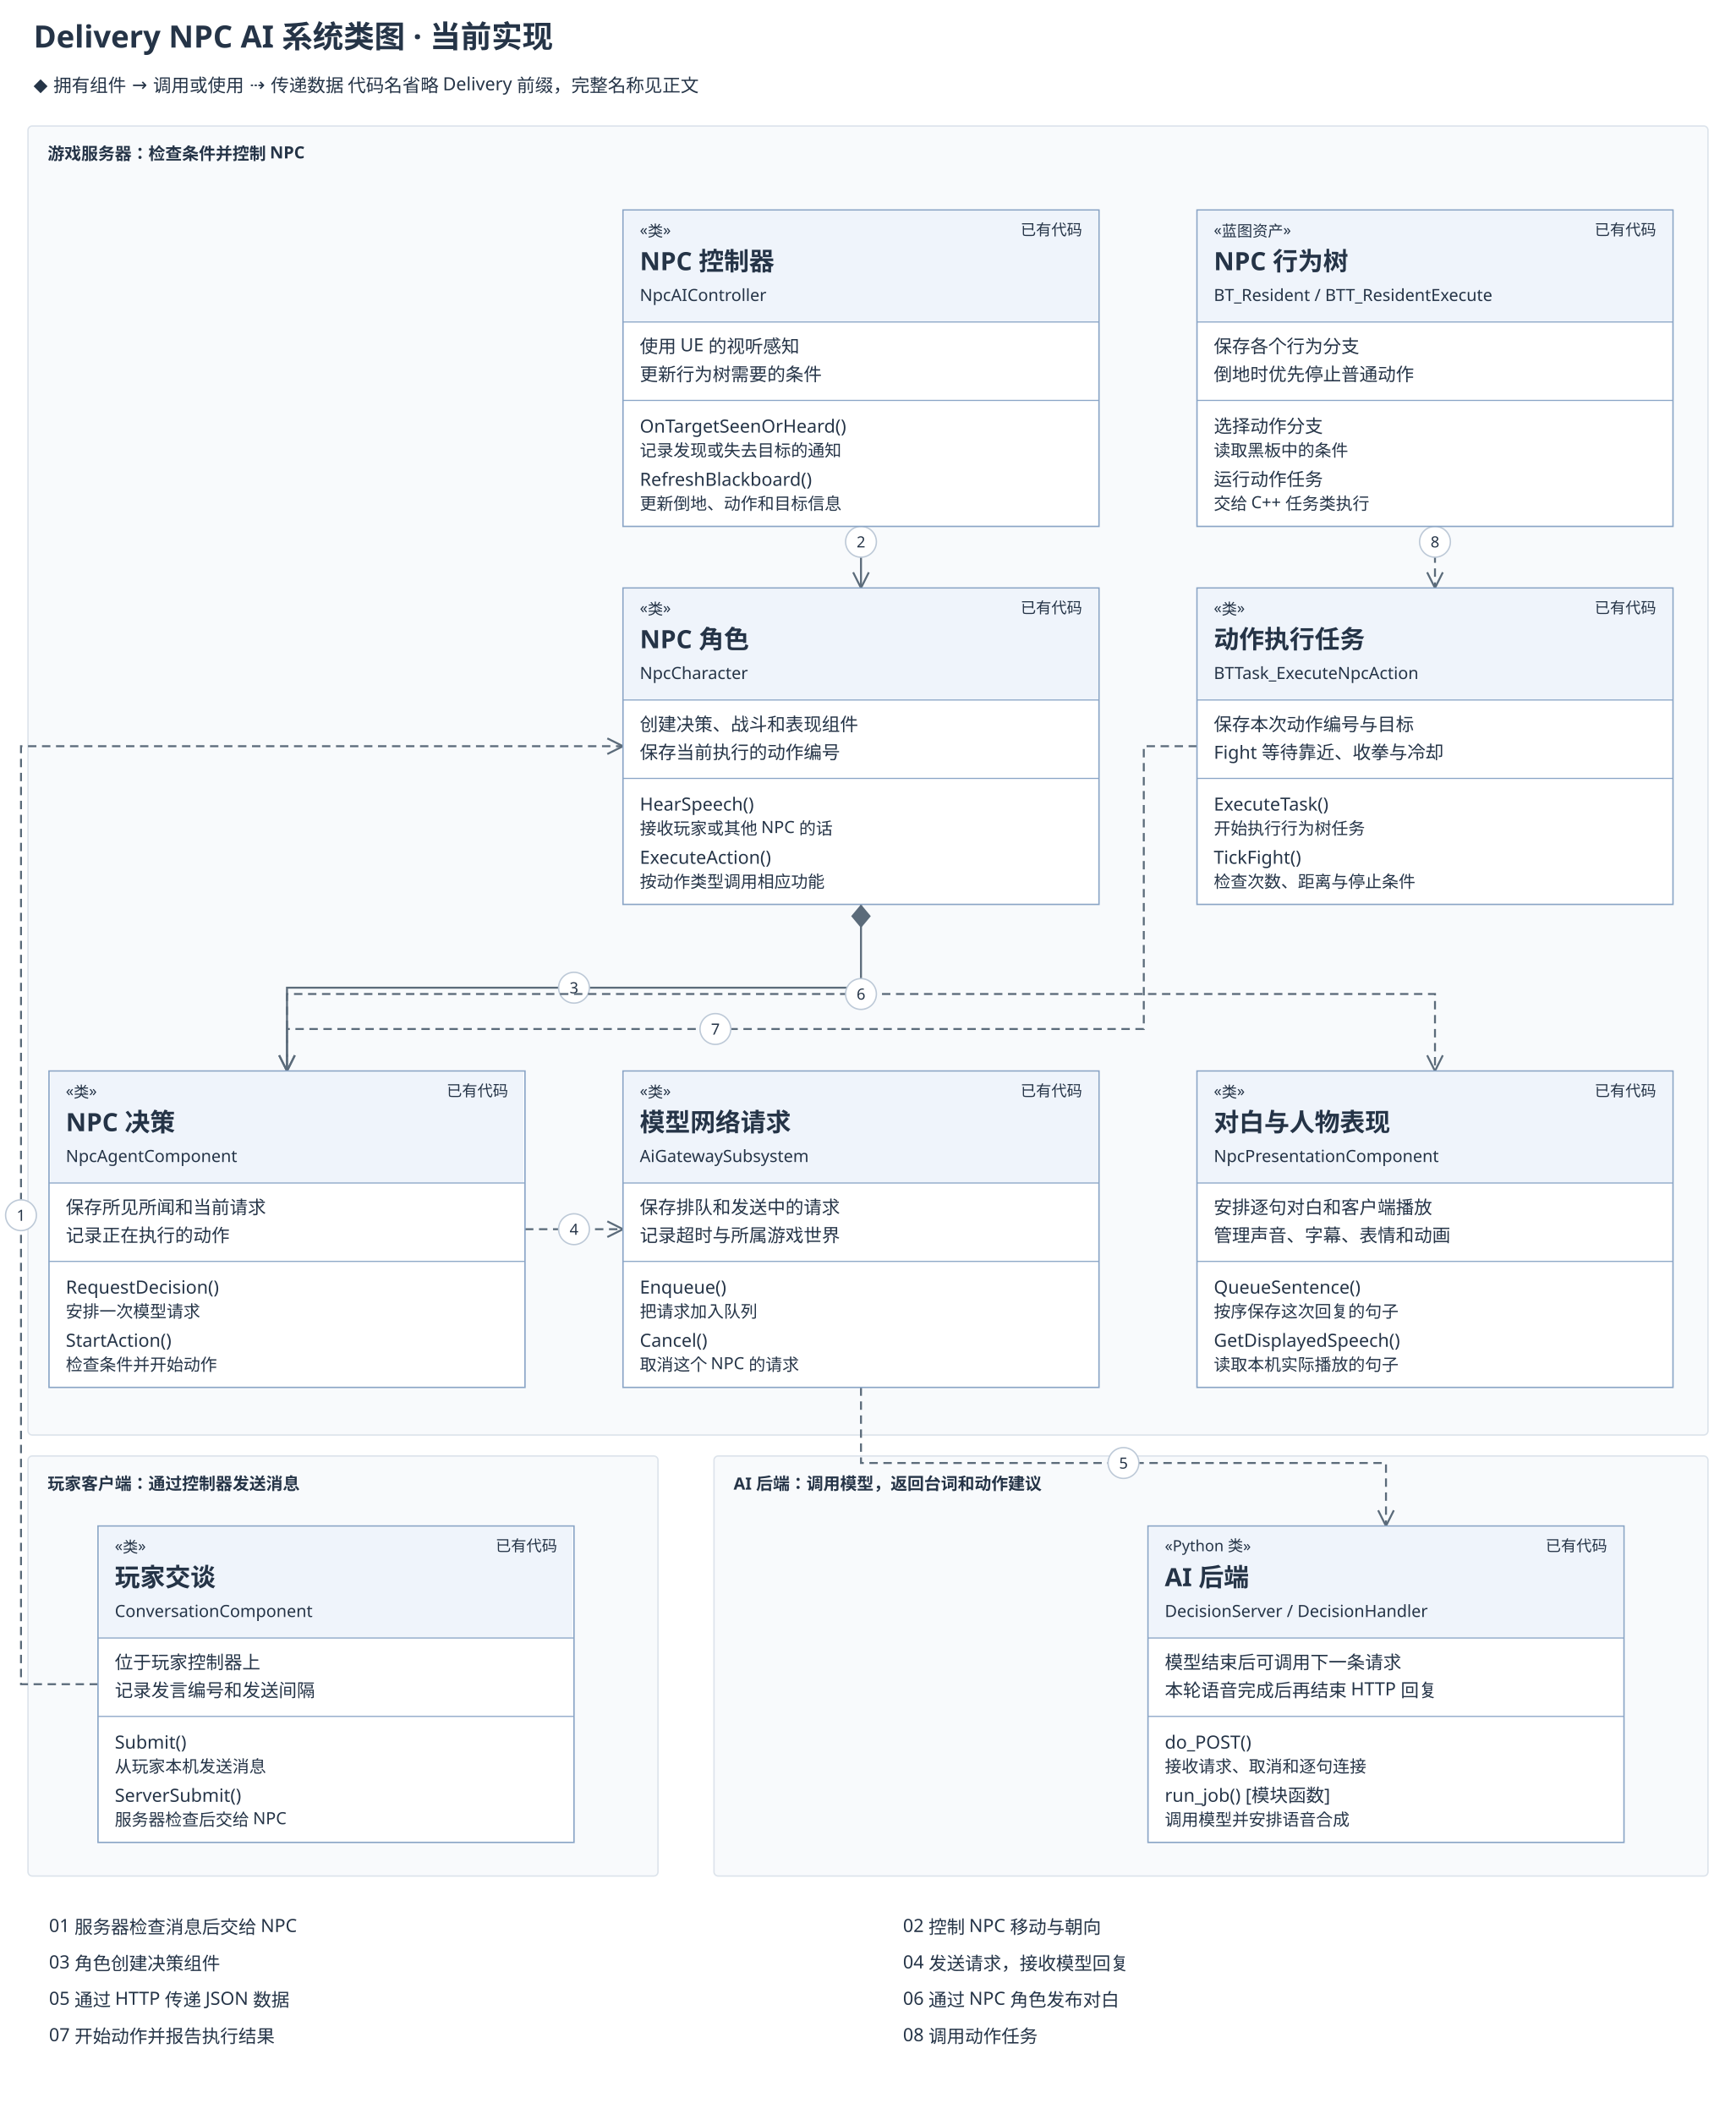
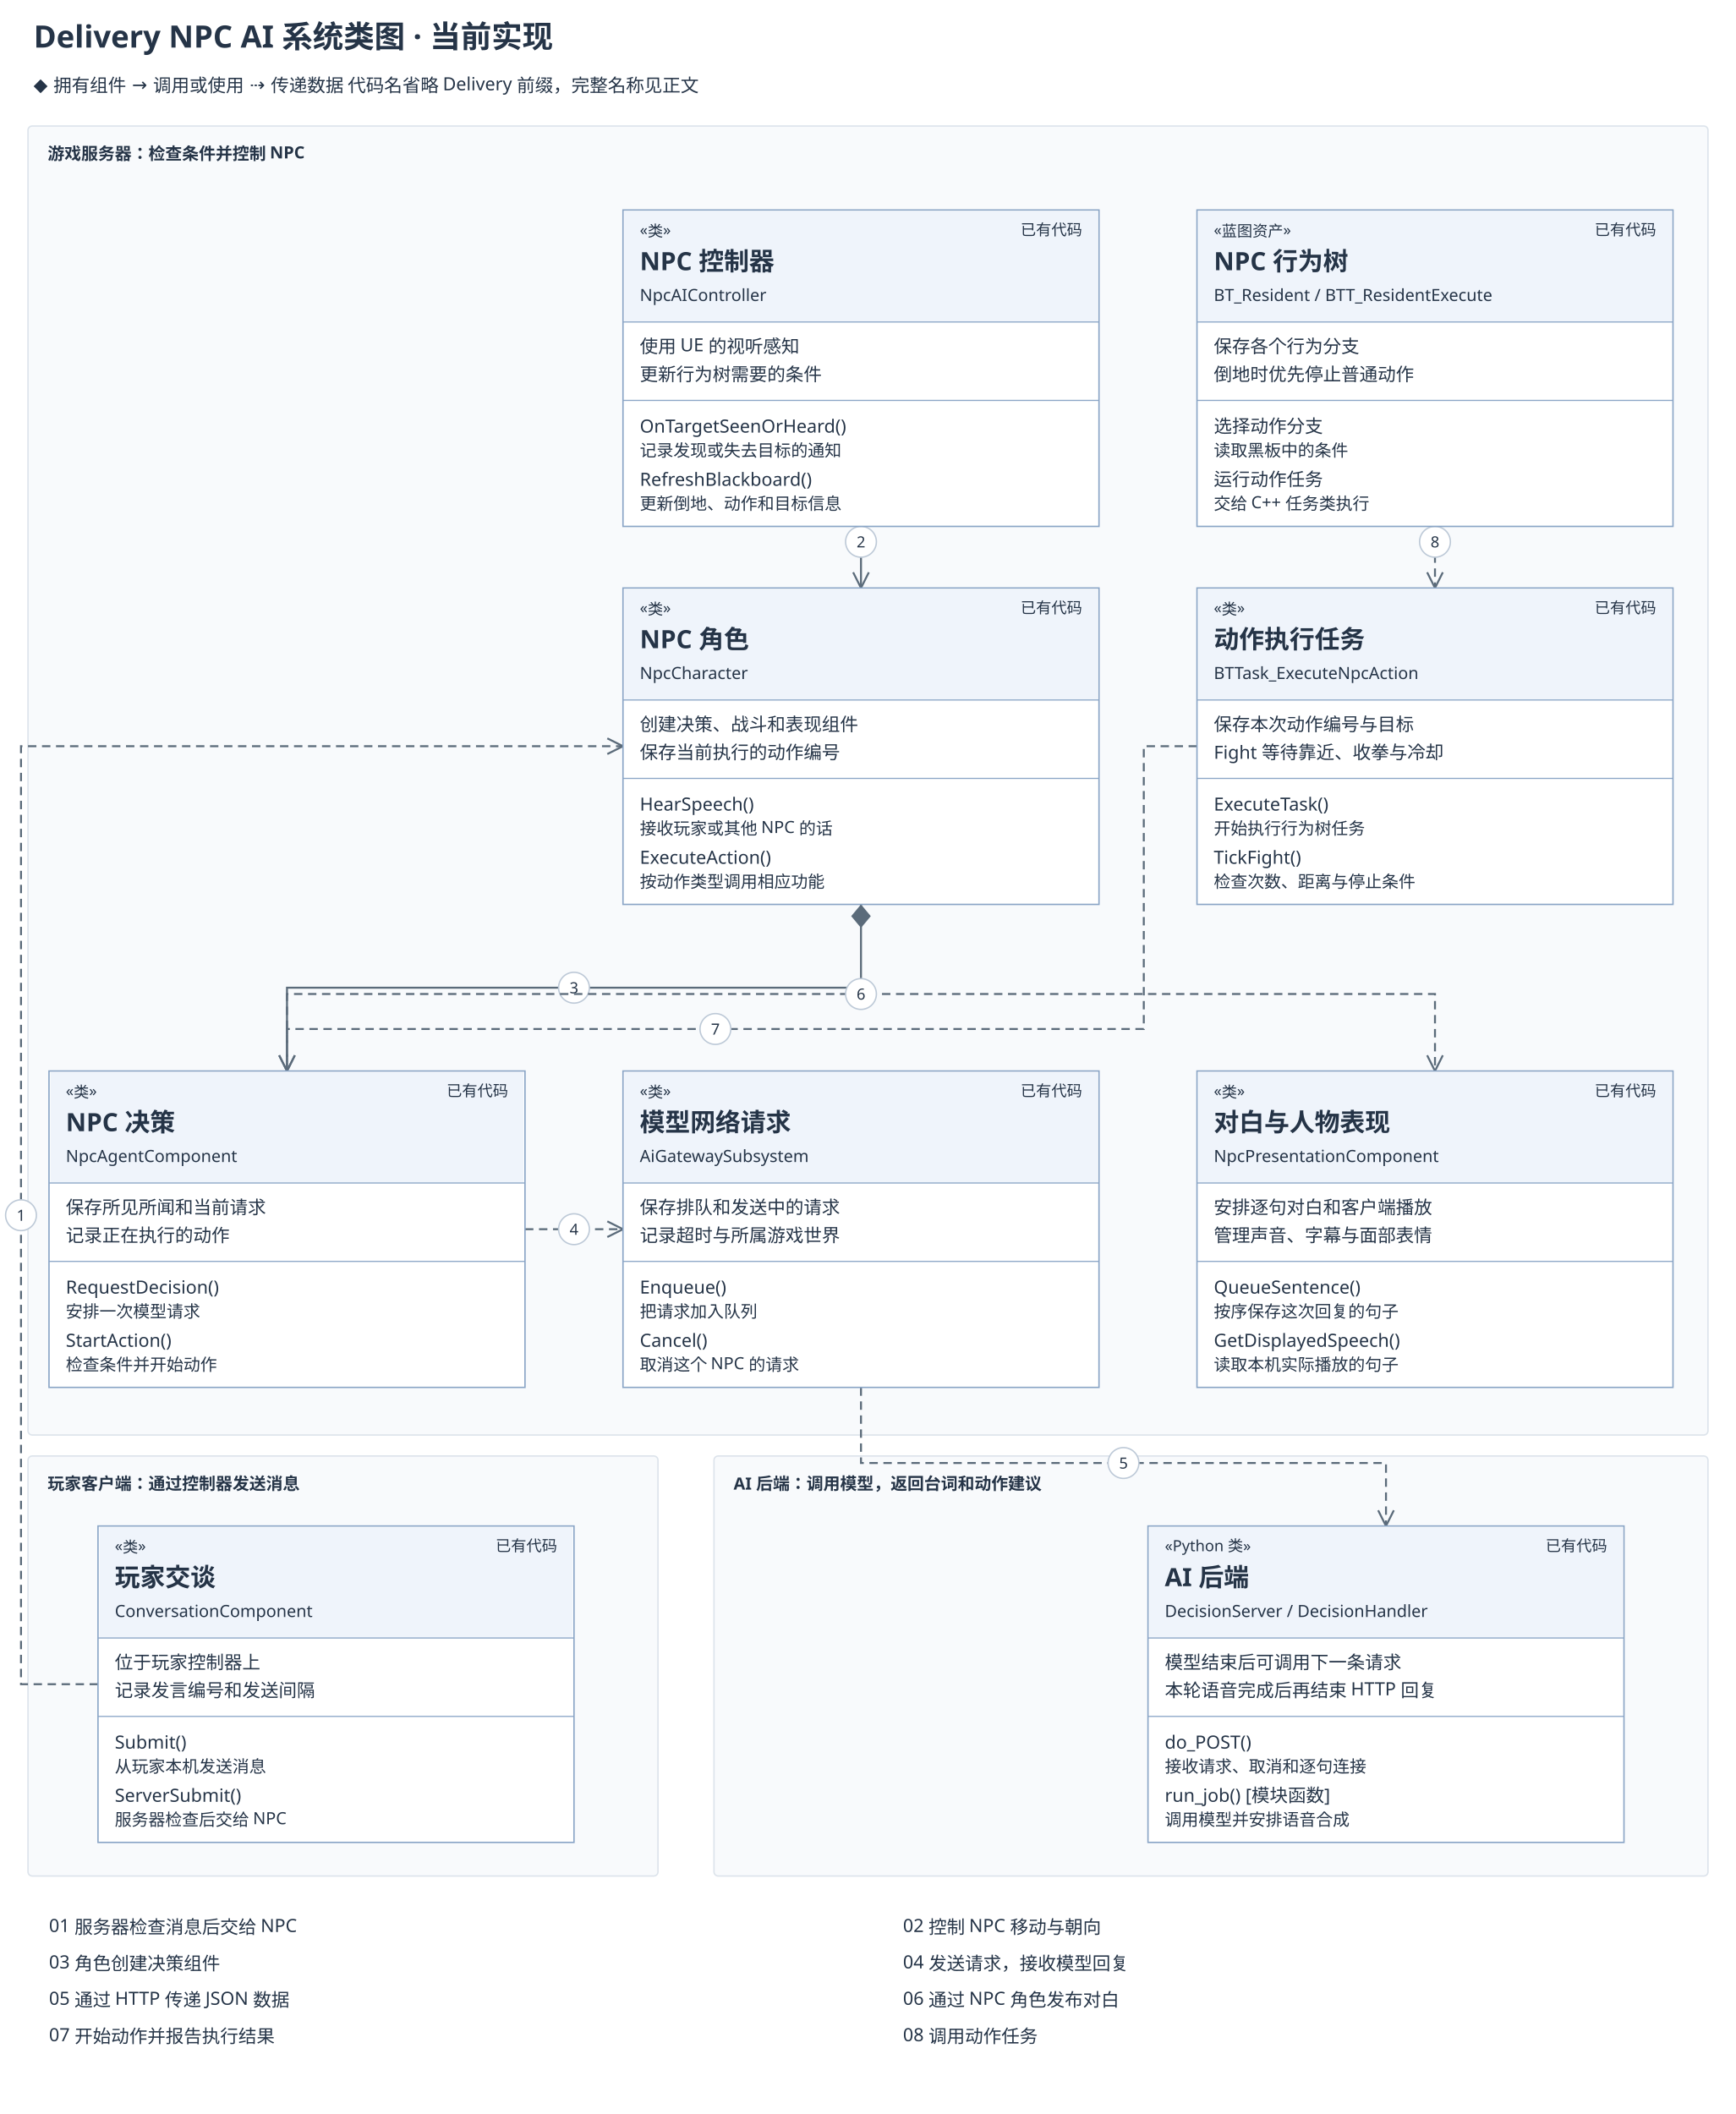
<svg xmlns="http://www.w3.org/2000/svg" width="1240" height="1510" viewBox="0 0 1240 1510" role="img" aria-label="Delivery NPC AI 系统类图 · 当前实现">
  <defs>
    <marker id="arrow" markerWidth="10" markerHeight="10" refX="9" refY="5" orient="auto">
      <path d="M1 1 L9 5 L1 9" fill="none" stroke="#5b6b7a" />
    </marker>
    <marker id="diamond" markerWidth="14" markerHeight="12" refX="1" refY="6" orient="auto">
      <path d="M1 6 L7 1 L13 6 L7 11 Z" fill="#5b6b7a" />
    </marker>
  </defs>
  <style>text{font-family:'Segoe UI','Microsoft YaHei',sans-serif;fill:#253447} .edge{fill:none;stroke:#5b6b7a;stroke-width:1.4} .lifeline{stroke:#98a5b2;stroke-dasharray:5 5} </style>
  <rect width="100%" height="100%" fill="#fff" />
  <text x="24" y="34" font-size="22" text-anchor="start" font-weight="600">Delivery NPC AI 系统类图 · 当前实现</text>
  <text x="24" y="65" font-size="13" text-anchor="start" font-weight="400">◆ 拥有组件   → 调用或使用   ⇢ 传递数据   代码名省略 Delivery 前缀，完整名称见正文</text>
  <rect x="20" y="90" width="1200" height="935" rx="3" fill="#f8fafc" stroke="#dce3eb" />
  <text x="34" y="114" font-size="12" text-anchor="start" font-weight="600">游戏服务器：检查条件并控制 NPC</text>
  <rect x="20" y="1040" width="450" height="300" rx="3" fill="#f8fafc" stroke="#dce3eb" />
  <text x="34" y="1064" font-size="12" text-anchor="start" font-weight="600">玩家客户端：通过控制器发送消息</text>
  <rect x="510" y="1040" width="710" height="300" rx="3" fill="#f8fafc" stroke="#dce3eb" />
  <text x="524" y="1064" font-size="12" text-anchor="start" font-weight="600">AI 后端：调用模型，返回台词和动作建议</text>
  <polyline class="edge" points="70,1203.0 15,1203.0 15,533.0 445,533.0" marker-end="url(#arrow)" stroke-dasharray="6 4" />
  <circle cx="15.0" cy="868.0" r="11" fill="white" stroke="#bdc9d7" />
  <text x="15.0" y="872.0" font-size="11" text-anchor="middle" font-weight="400">1</text>
  <polyline class="edge" points="615.0,376 615.0,398.0 615.0,420" marker-end="url(#arrow)" />
  <circle cx="615.0" cy="387.0" r="11" fill="white" stroke="#bdc9d7" />
  <text x="615.0" y="391.0" font-size="11" text-anchor="middle" font-weight="400">2</text>
  <polyline class="edge" points="615.0,646 615.0,705.5 205.0,705.5 205.0,765" marker-end="url(#arrow)" marker-start="url(#diamond)" />
  <circle cx="410.0" cy="705.5" r="11" fill="white" stroke="#bdc9d7" />
  <text x="410.0" y="709.5" font-size="11" text-anchor="middle" font-weight="400">3</text>
  <polyline class="edge" points="375,878.0 445,878.0" marker-end="url(#arrow)" stroke-dasharray="6 4" />
  <circle cx="410.0" cy="878.0" r="11" fill="white" stroke="#bdc9d7" />
  <text x="410.0" y="882.0" font-size="11" text-anchor="middle" font-weight="400">4</text>
  <polyline class="edge" points="615.0,991 615.0,1045 990.0,1045 990.0,1090" marker-end="url(#arrow)" stroke-dasharray="6 4" />
  <circle cx="802.5" cy="1045.0" r="11" fill="white" stroke="#bdc9d7" />
  <text x="802.5" y="1049.0" font-size="11" text-anchor="middle" font-weight="400">5</text>
  <polyline class="edge" points="205.0,765 205.0,710 1025.0,710 1025.0,765" marker-end="url(#arrow)" stroke-dasharray="6 4" />
  <circle cx="615.0" cy="710.0" r="11" fill="white" stroke="#bdc9d7" />
  <text x="615.0" y="714.0" font-size="11" text-anchor="middle" font-weight="400">6</text>
  <polyline class="edge" points="855,533.0 817,533.0 817,735 205.0,735 205.0,765" marker-end="url(#arrow)" stroke-dasharray="6 4" />
  <circle cx="511.0" cy="735.0" r="11" fill="white" stroke="#bdc9d7" />
  <text x="511.0" y="739.0" font-size="11" text-anchor="middle" font-weight="400">7</text>
  <polyline class="edge" points="1025.0,376 1025.0,398.0 1025.0,420" marker-end="url(#arrow)" stroke-dasharray="6 4" />
  <circle cx="1025.0" cy="387.0" r="11" fill="white" stroke="#bdc9d7" />
  <text x="1025.0" y="391.0" font-size="11" text-anchor="middle" font-weight="400">8</text>
  <g data-node="UDeliveryConversationComponent">
    <rect x="70" y="1090" width="340" height="226" fill="white" stroke="#8aa5c6" />
    <path d="M71 1091 H409 V1170 H71 Z" fill="#eff4fb" />
    <text x="82" y="1108" font-size="11" text-anchor="start" font-weight="400">«类»</text>
    <text x="398" y="1108" font-size="11" text-anchor="end" font-weight="400">已有代码</text>
    <text x="82" y="1133" font-size="18" text-anchor="start" font-weight="600">玩家交谈</text>
    <text x="82" y="1155" font-size="12" text-anchor="start" font-weight="400">ConversationComponent</text>
    <path d="M70 1170 H410 M70 1226 H410" stroke="#8aa5c6" stroke-width=".8" />
    <text x="82" y="1192" font-size="13" text-anchor="start" font-weight="400">位于玩家控制器上</text>
    <text x="82" y="1212" font-size="13" text-anchor="start" font-weight="400">记录发言编号和发送间隔</text>
    <text x="82" y="1249" font-size="13" text-anchor="start" font-weight="400">Submit()</text>
    <text x="82" y="1266" font-size="12" text-anchor="start" font-weight="400">从玩家本机发送消息</text>
    <text x="82" y="1287" font-size="13" text-anchor="start" font-weight="400">ServerSubmit()</text>
    <text x="82" y="1304" font-size="12" text-anchor="start" font-weight="400">服务器检查后交给 NPC</text>
  </g>
  <g data-node="ADeliveryNpcCharacter">
    <rect x="445" y="420" width="340" height="226" fill="white" stroke="#8aa5c6" />
    <path d="M446 421 H784 V500 H446 Z" fill="#eff4fb" />
    <text x="457" y="438" font-size="11" text-anchor="start" font-weight="400">«类»</text>
    <text x="773" y="438" font-size="11" text-anchor="end" font-weight="400">已有代码</text>
    <text x="457" y="463" font-size="18" text-anchor="start" font-weight="600">NPC 角色</text>
    <text x="457" y="485" font-size="12" text-anchor="start" font-weight="400">NpcCharacter</text>
    <path d="M445 500 H785 M445 556 H785" stroke="#8aa5c6" stroke-width=".8" />
    <text x="457" y="522" font-size="13" text-anchor="start" font-weight="400">创建决策、战斗和表现组件</text>
    <text x="457" y="542" font-size="13" text-anchor="start" font-weight="400">保存当前执行的动作编号</text>
    <text x="457" y="579" font-size="13" text-anchor="start" font-weight="400">HearSpeech()</text>
    <text x="457" y="596" font-size="12" text-anchor="start" font-weight="400">接收玩家或其他 NPC 的话</text>
    <text x="457" y="617" font-size="13" text-anchor="start" font-weight="400">ExecuteAction()</text>
    <text x="457" y="634" font-size="12" text-anchor="start" font-weight="400">按动作类型调用相应功能</text>
  </g>
  <g data-node="ADeliveryNpcAIController">
    <rect x="445" y="150" width="340" height="226" fill="white" stroke="#8aa5c6" />
    <path d="M446 151 H784 V230 H446 Z" fill="#eff4fb" />
    <text x="457" y="168" font-size="11" text-anchor="start" font-weight="400">«类»</text>
    <text x="773" y="168" font-size="11" text-anchor="end" font-weight="400">已有代码</text>
    <text x="457" y="193" font-size="18" text-anchor="start" font-weight="600">NPC 控制器</text>
    <text x="457" y="215" font-size="12" text-anchor="start" font-weight="400">NpcAIController</text>
    <path d="M445 230 H785 M445 286 H785" stroke="#8aa5c6" stroke-width=".8" />
    <text x="457" y="252" font-size="13" text-anchor="start" font-weight="400">使用 UE 的视听感知</text>
    <text x="457" y="272" font-size="13" text-anchor="start" font-weight="400">更新行为树需要的条件</text>
    <text x="457" y="309" font-size="13" text-anchor="start" font-weight="400">OnTargetSeenOrHeard()</text>
    <text x="457" y="326" font-size="12" text-anchor="start" font-weight="400">记录发现或失去目标的通知</text>
    <text x="457" y="347" font-size="13" text-anchor="start" font-weight="400">RefreshBlackboard()</text>
    <text x="457" y="364" font-size="12" text-anchor="start" font-weight="400">更新倒地、动作和目标信息</text>
  </g>
  <g data-node="UDeliveryAiGatewaySubsystem">
    <rect x="445" y="765" width="340" height="226" fill="white" stroke="#8aa5c6" />
    <path d="M446 766 H784 V845 H446 Z" fill="#eff4fb" />
    <text x="457" y="783" font-size="11" text-anchor="start" font-weight="400">«类»</text>
    <text x="773" y="783" font-size="11" text-anchor="end" font-weight="400">已有代码</text>
    <text x="457" y="808" font-size="18" text-anchor="start" font-weight="600">模型网络请求</text>
    <text x="457" y="830" font-size="12" text-anchor="start" font-weight="400">AiGatewaySubsystem</text>
    <path d="M445 845 H785 M445 901 H785" stroke="#8aa5c6" stroke-width=".8" />
    <text x="457" y="867" font-size="13" text-anchor="start" font-weight="400">保存排队和发送中的请求</text>
    <text x="457" y="887" font-size="13" text-anchor="start" font-weight="400">记录超时与所属游戏世界</text>
    <text x="457" y="924" font-size="13" text-anchor="start" font-weight="400">Enqueue()</text>
    <text x="457" y="941" font-size="12" text-anchor="start" font-weight="400">把请求加入队列</text>
    <text x="457" y="962" font-size="13" text-anchor="start" font-weight="400">Cancel()</text>
    <text x="457" y="979" font-size="12" text-anchor="start" font-weight="400">取消这个 NPC 的请求</text>
  </g>
  <g data-node="UDeliveryNpcAgentComponent">
    <rect x="35" y="765" width="340" height="226" fill="white" stroke="#8aa5c6" />
    <path d="M36 766 H374 V845 H36 Z" fill="#eff4fb" />
    <text x="47" y="783" font-size="11" text-anchor="start" font-weight="400">«类»</text>
    <text x="363" y="783" font-size="11" text-anchor="end" font-weight="400">已有代码</text>
    <text x="47" y="808" font-size="18" text-anchor="start" font-weight="600">NPC 决策</text>
    <text x="47" y="830" font-size="12" text-anchor="start" font-weight="400">NpcAgentComponent</text>
    <path d="M35 845 H375 M35 901 H375" stroke="#8aa5c6" stroke-width=".8" />
    <text x="47" y="867" font-size="13" text-anchor="start" font-weight="400">保存所见所闻和当前请求</text>
    <text x="47" y="887" font-size="13" text-anchor="start" font-weight="400">记录正在执行的动作</text>
    <text x="47" y="924" font-size="13" text-anchor="start" font-weight="400">RequestDecision()</text>
    <text x="47" y="941" font-size="12" text-anchor="start" font-weight="400">安排一次模型请求</text>
    <text x="47" y="962" font-size="13" text-anchor="start" font-weight="400">StartAction()</text>
    <text x="47" y="979" font-size="12" text-anchor="start" font-weight="400">检查条件并开始动作</text>
  </g>
  <g data-node="UBTTask_DeliveryExecuteNpcAction">
    <rect x="855" y="420" width="340" height="226" fill="white" stroke="#8aa5c6" />
    <path d="M856 421 H1194 V500 H856 Z" fill="#eff4fb" />
    <text x="867" y="438" font-size="11" text-anchor="start" font-weight="400">«类»</text>
    <text x="1183" y="438" font-size="11" text-anchor="end" font-weight="400">已有代码</text>
    <text x="867" y="463" font-size="18" text-anchor="start" font-weight="600">动作执行任务</text>
    <text x="867" y="485" font-size="12" text-anchor="start" font-weight="400">BTTask_ExecuteNpcAction</text>
    <path d="M855 500 H1195 M855 556 H1195" stroke="#8aa5c6" stroke-width=".8" />
    <text x="867" y="522" font-size="13" text-anchor="start" font-weight="400">保存本次动作编号与目标</text>
    <text x="867" y="542" font-size="13" text-anchor="start" font-weight="400">Fight 等待靠近、收拳与冷却</text>
    <text x="867" y="579" font-size="13" text-anchor="start" font-weight="400">ExecuteTask()</text>
    <text x="867" y="596" font-size="12" text-anchor="start" font-weight="400">开始执行行为树任务</text>
    <text x="867" y="617" font-size="13" text-anchor="start" font-weight="400">TickFight()</text>
    <text x="867" y="634" font-size="12" text-anchor="start" font-weight="400">检查次数、距离与停止条件</text>
  </g>
  <g data-node="DecisionServer / DecisionHandler">
    <rect x="820" y="1090" width="340" height="226" fill="white" stroke="#8aa5c6" />
    <path d="M821 1091 H1159 V1170 H821 Z" fill="#eff4fb" />
    <text x="832" y="1108" font-size="11" text-anchor="start" font-weight="400">«Python 类»</text>
    <text x="1148" y="1108" font-size="11" text-anchor="end" font-weight="400">已有代码</text>
    <text x="832" y="1133" font-size="18" text-anchor="start" font-weight="600">AI 后端</text>
    <text x="832" y="1155" font-size="12" text-anchor="start" font-weight="400">DecisionServer / DecisionHandler</text>
    <path d="M820 1170 H1160 M820 1226 H1160" stroke="#8aa5c6" stroke-width=".8" />
    <text x="832" y="1192" font-size="13" text-anchor="start" font-weight="400">模型结束后可调用下一条请求</text>
    <text x="832" y="1212" font-size="13" text-anchor="start" font-weight="400">本轮语音完成后再结束 HTTP 回复</text>
    <text x="832" y="1249" font-size="13" text-anchor="start" font-weight="400">do_POST()</text>
    <text x="832" y="1266" font-size="12" text-anchor="start" font-weight="400">接收请求、取消和逐句连接</text>
    <text x="832" y="1287" font-size="13" text-anchor="start" font-weight="400">run_job() [模块函数]</text>
    <text x="832" y="1304" font-size="12" text-anchor="start" font-weight="400">调用模型并安排语音合成</text>
  </g>
  <g data-node="UDeliveryNpcPresentationComponent">
    <rect x="855" y="765" width="340" height="226" fill="white" stroke="#8aa5c6" />
    <path d="M856 766 H1194 V845 H856 Z" fill="#eff4fb" />
    <text x="867" y="783" font-size="11" text-anchor="start" font-weight="400">«类»</text>
    <text x="1183" y="783" font-size="11" text-anchor="end" font-weight="400">已有代码</text>
    <text x="867" y="808" font-size="18" text-anchor="start" font-weight="600">对白与人物表现</text>
    <text x="867" y="830" font-size="12" text-anchor="start" font-weight="400">NpcPresentationComponent</text>
    <path d="M855 845 H1195 M855 901 H1195" stroke="#8aa5c6" stroke-width=".8" />
    <text x="867" y="867" font-size="13" text-anchor="start" font-weight="400">安排逐句对白和客户端播放</text>
-     <text x="867" y="887" font-size="13" text-anchor="start" font-weight="400">管理声音、字幕、表情和动画</text>
+     <text x="867" y="887" font-size="13" text-anchor="start" font-weight="400">管理声音、字幕与面部表情</text>
    <text x="867" y="924" font-size="13" text-anchor="start" font-weight="400">QueueSentence()</text>
    <text x="867" y="941" font-size="12" text-anchor="start" font-weight="400">按序保存这次回复的句子</text>
    <text x="867" y="962" font-size="13" text-anchor="start" font-weight="400">GetDisplayedSpeech()</text>
    <text x="867" y="979" font-size="12" text-anchor="start" font-weight="400">读取本机实际播放的句子</text>
  </g>
  <g data-node="BT_Resident / BTT_ResidentExecute">
    <rect x="855" y="150" width="340" height="226" fill="white" stroke="#8aa5c6" />
    <path d="M856 151 H1194 V230 H856 Z" fill="#eff4fb" />
    <text x="867" y="168" font-size="11" text-anchor="start" font-weight="400">«蓝图资产»</text>
    <text x="1183" y="168" font-size="11" text-anchor="end" font-weight="400">已有代码</text>
    <text x="867" y="193" font-size="18" text-anchor="start" font-weight="600">NPC 行为树</text>
    <text x="867" y="215" font-size="12" text-anchor="start" font-weight="400">BT_Resident / BTT_ResidentExecute</text>
    <path d="M855 230 H1195 M855 286 H1195" stroke="#8aa5c6" stroke-width=".8" />
    <text x="867" y="252" font-size="13" text-anchor="start" font-weight="400">保存各个行为分支</text>
    <text x="867" y="272" font-size="13" text-anchor="start" font-weight="400">倒地时优先停止普通动作</text>
    <text x="867" y="309" font-size="13" text-anchor="start" font-weight="400">选择动作分支</text>
    <text x="867" y="326" font-size="12" text-anchor="start" font-weight="400">读取黑板中的条件</text>
    <text x="867" y="347" font-size="13" text-anchor="start" font-weight="400">运行动作任务</text>
    <text x="867" y="364" font-size="12" text-anchor="start" font-weight="400">交给 C++ 任务类执行</text>
  </g>
  <text x="35" y="1380" font-size="13" text-anchor="start" font-weight="400">01  服务器检查消息后交给 NPC</text>
  <text x="645" y="1380" font-size="13" text-anchor="start" font-weight="400">02  控制 NPC 移动与朝向</text>
  <text x="35" y="1406" font-size="13" text-anchor="start" font-weight="400">03  角色创建决策组件</text>
  <text x="645" y="1406" font-size="13" text-anchor="start" font-weight="400">04  发送请求，接收模型回复</text>
  <text x="35" y="1432" font-size="13" text-anchor="start" font-weight="400">05  通过 HTTP 传递 JSON 数据</text>
  <text x="645" y="1432" font-size="13" text-anchor="start" font-weight="400">06  通过 NPC 角色发布对白</text>
  <text x="35" y="1458" font-size="13" text-anchor="start" font-weight="400">07  开始动作并报告执行结果</text>
  <text x="645" y="1458" font-size="13" text-anchor="start" font-weight="400">08  调用动作任务</text>
</svg>
